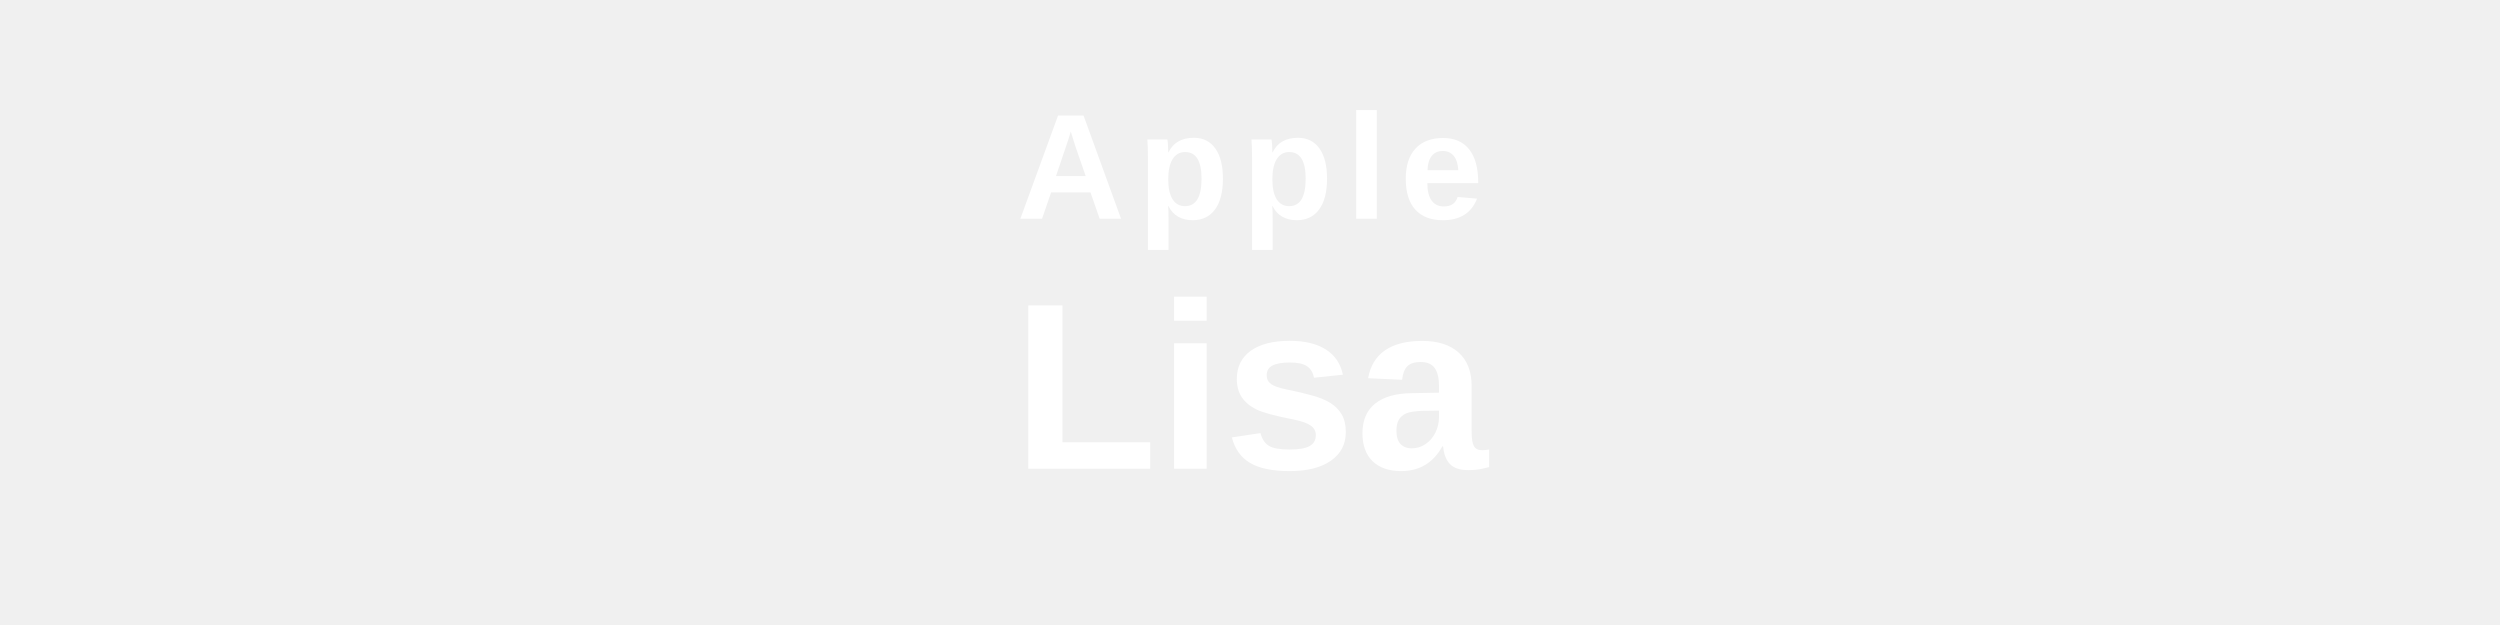
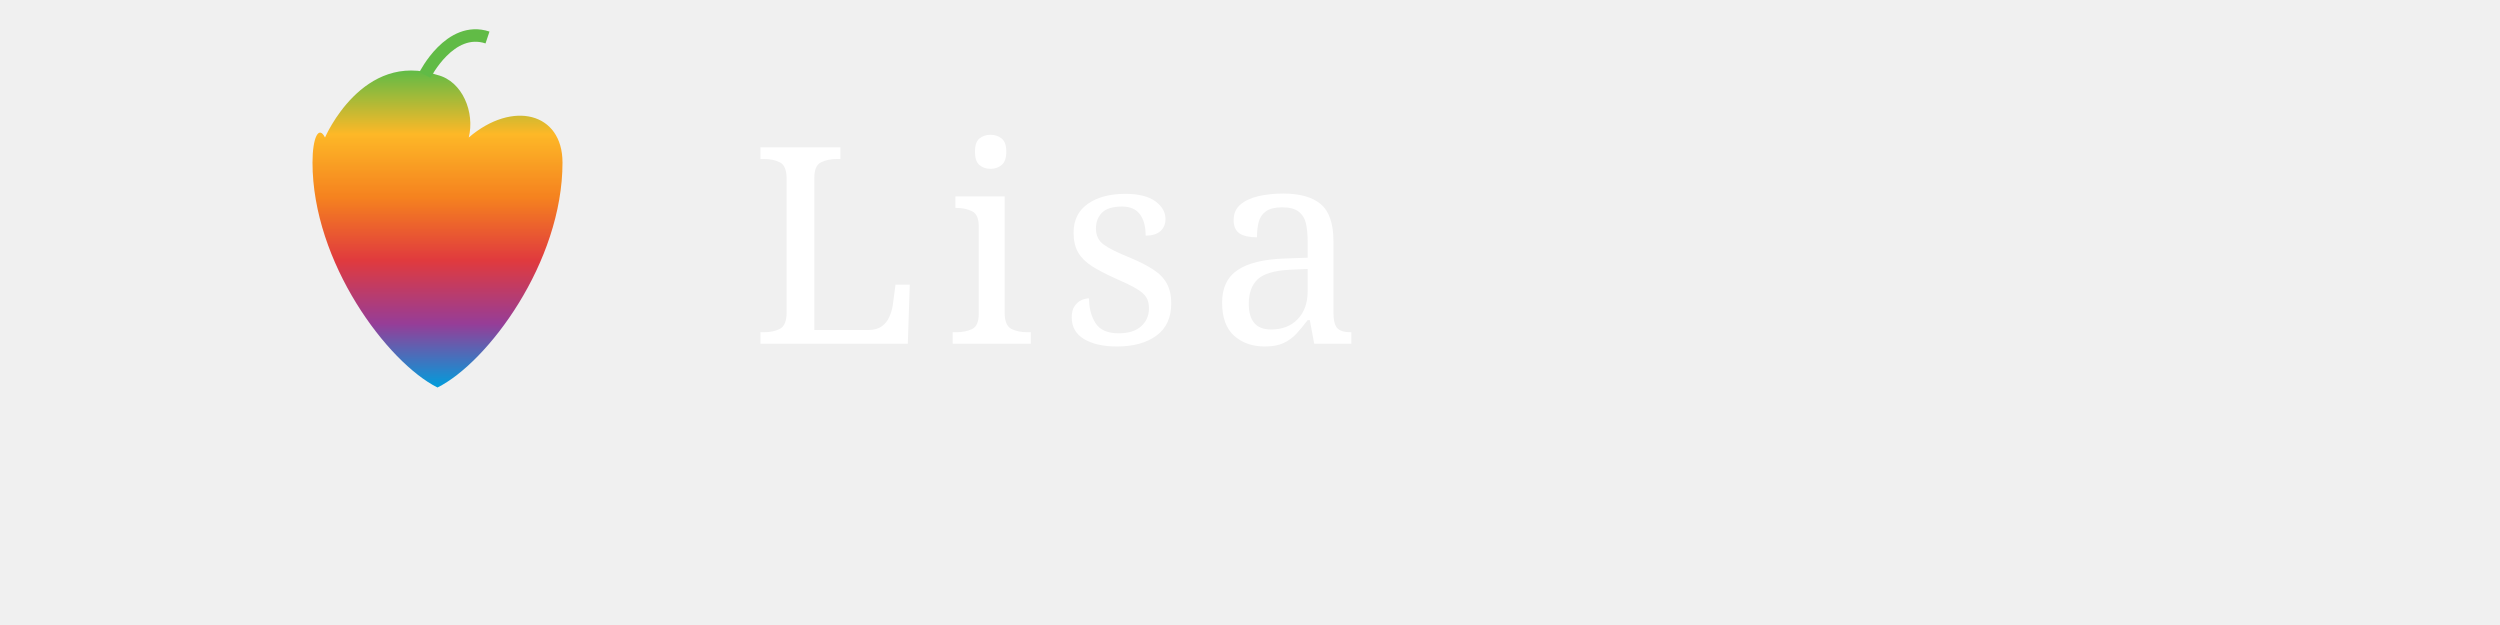
<svg xmlns="http://www.w3.org/2000/svg" viewBox="0 0 400 100" width="400" height="100">
-   <text x="200" y="35" text-anchor="middle" fill="#fff" font-family="Arial, Helvetica, sans-serif" font-size="24" font-weight="bold" letter-spacing="2">Apple</text>
-   <text x="200" y="75" text-anchor="middle" fill="#fff" font-family="Arial, Helvetica, sans-serif" font-size="38" font-weight="bold">Lisa</text>
+   <defs>
+     <linearGradient id="rainbowL" x1="0" y1="0" x2="0" y2="1">
+       <stop offset="0%" stop-color="#61BB46" />
+       <stop offset="20%" stop-color="#FDB827" />
+       <stop offset="40%" stop-color="#F5821F" />
+       <stop offset="60%" stop-color="#E03A3E" />
+       <stop offset="80%" stop-color="#963D97" />
+       <stop offset="100%" stop-color="#009DDC" />
+     </linearGradient>
+   </defs>
+   <path d="M52,22 C52,22 58,8 70,12 C74,13 76,18 75,22 C82,16 90,18 90,26 C90,42 78,58 70,62 C62,58 50,42 50,26 C50,22 51,20 52,22 Z" fill="url(#rainbowL)" />
+   <path d="M68,12 C68,12 72,4 78,6" stroke="#61BB46" stroke-width="2" fill="none" />
+   <text x="120" y="55" fill="#fff" font-family="'Garamond','Georgia',serif" font-size="44" font-weight="normal" letter-spacing="4">Lisa</text>
</svg>
